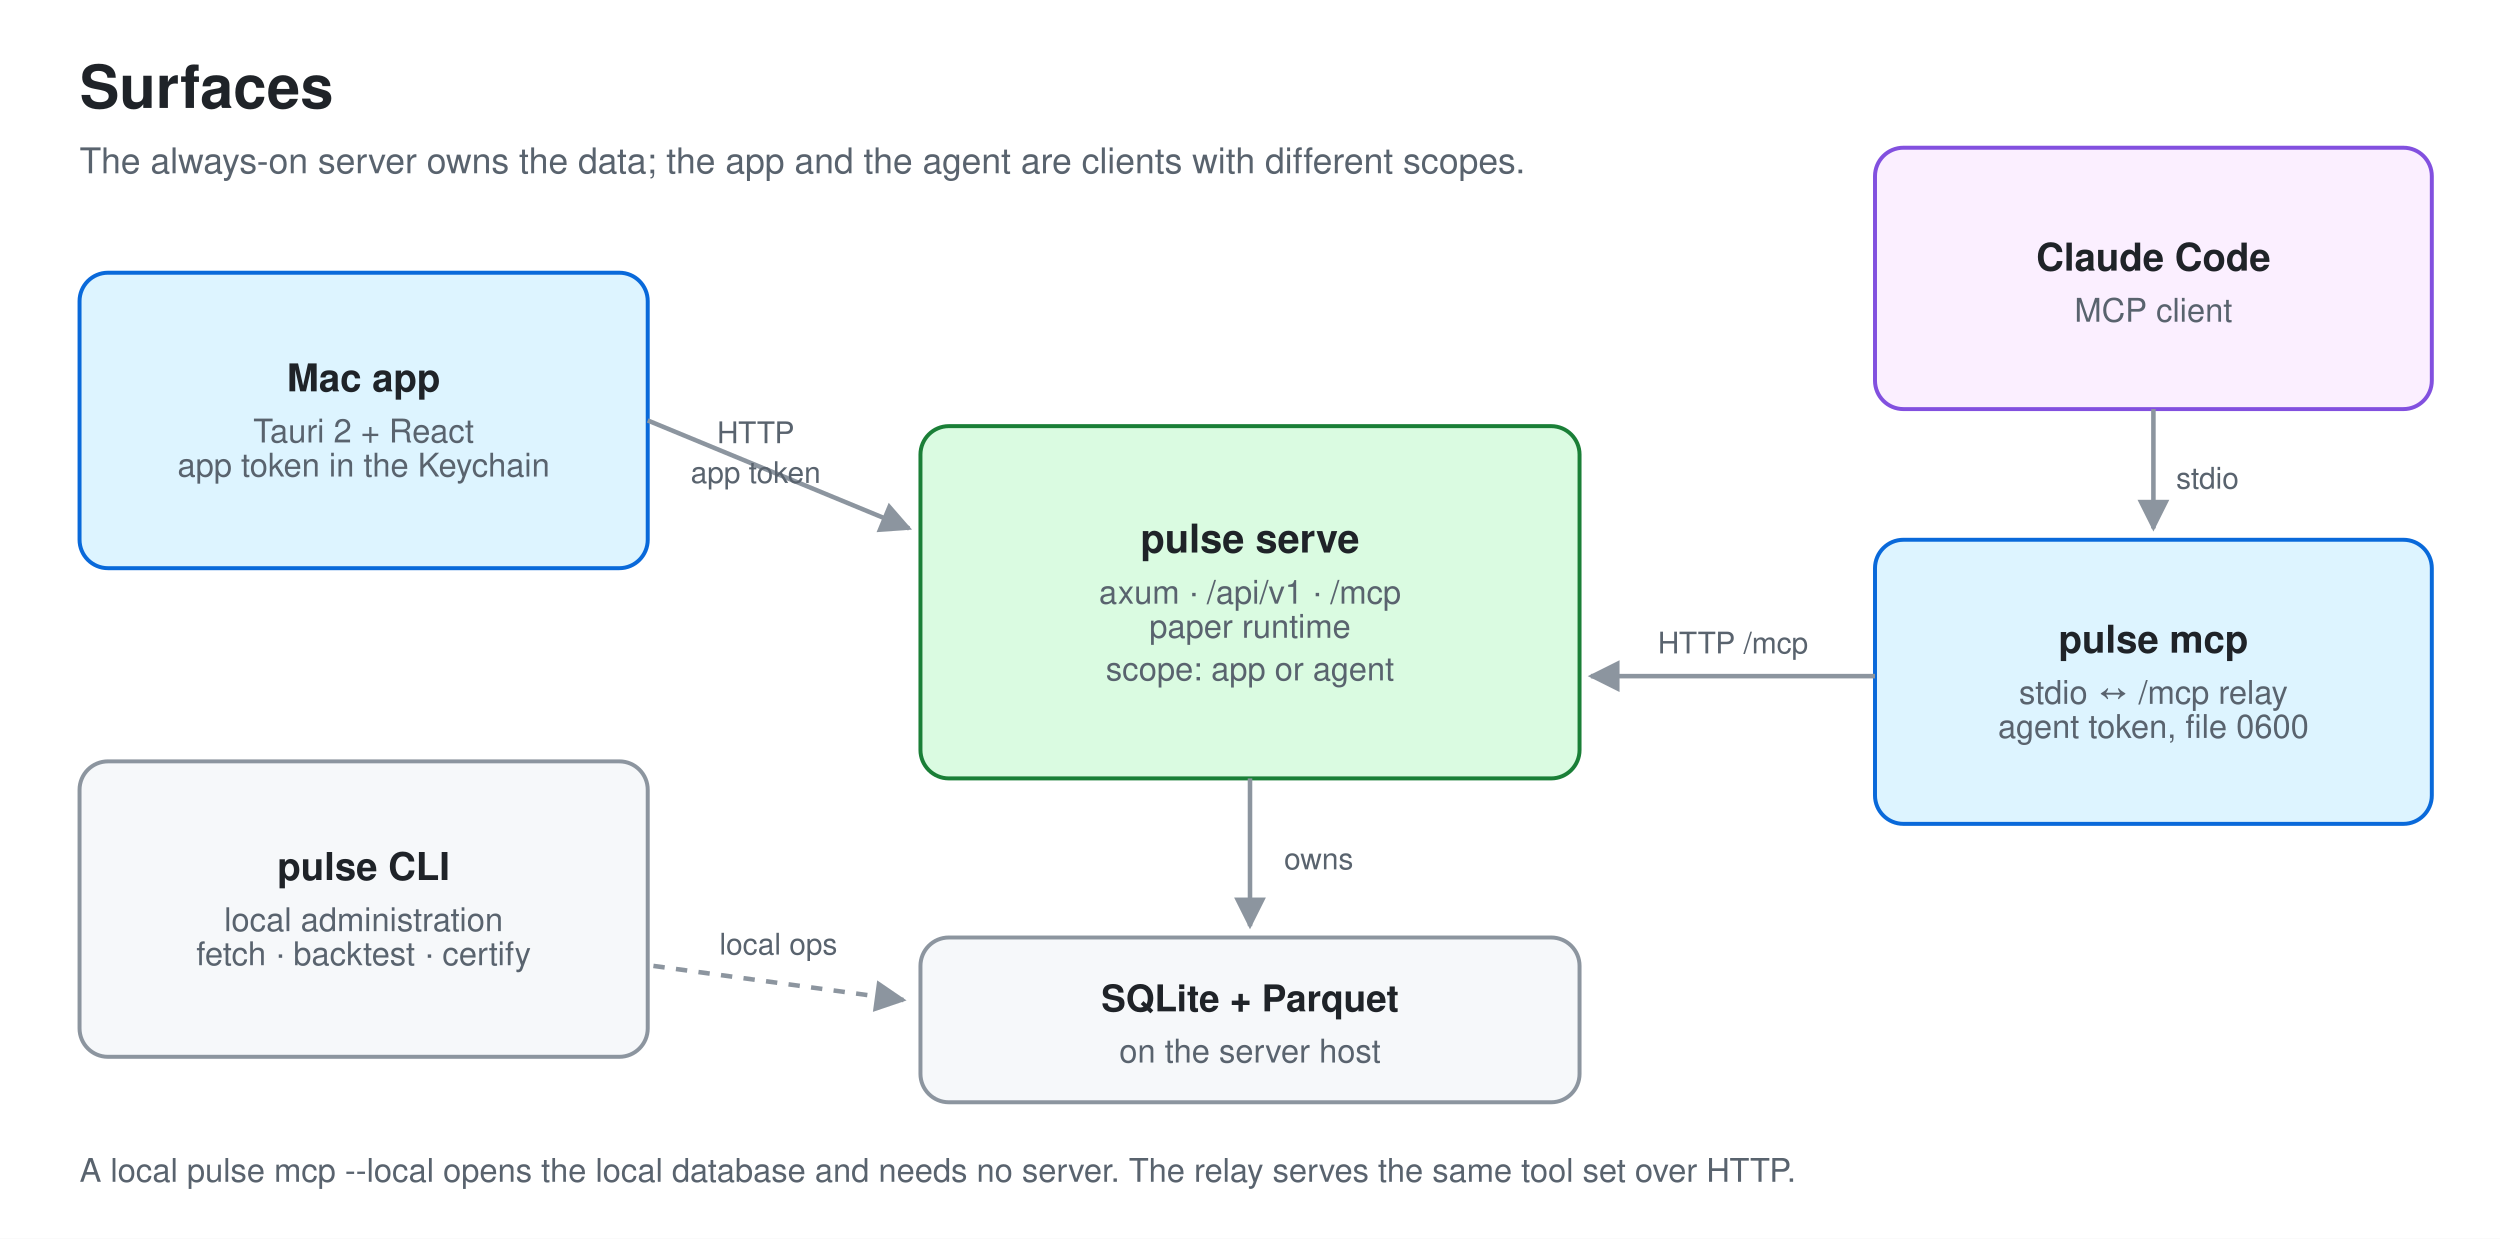
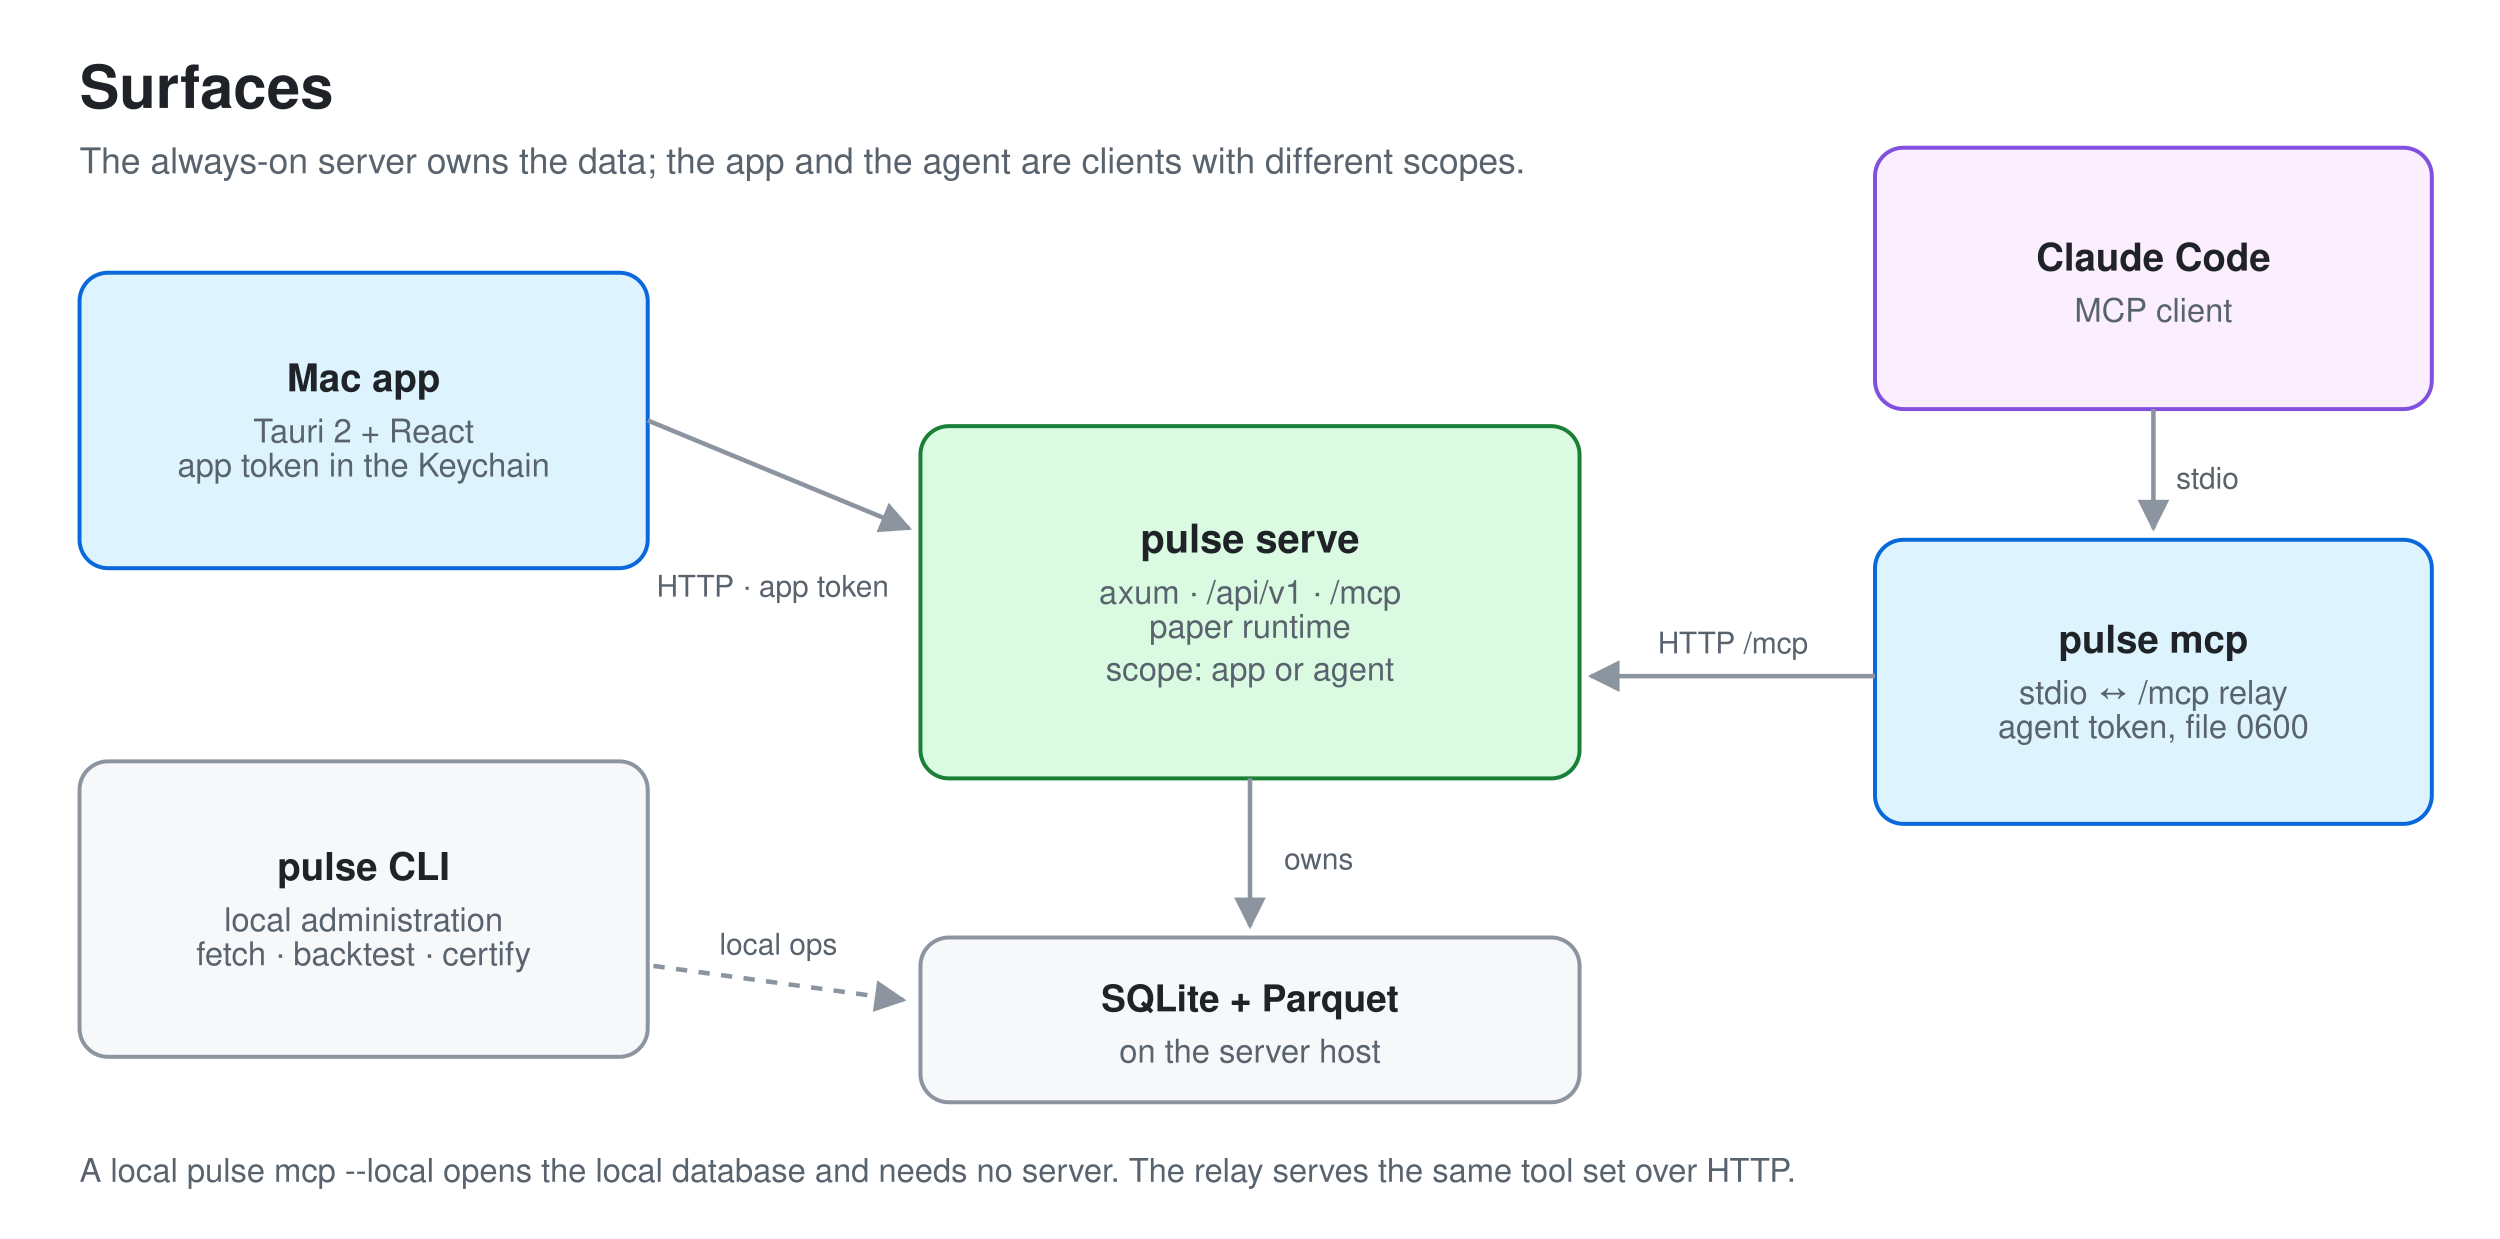
<svg xmlns="http://www.w3.org/2000/svg" viewBox="0 0 880 436" width="880" height="436" role="img" aria-label="The Mac app talks HTTP to pulse serve with an app token from the Keychain; Claude Code talks MCP to pulse mcp, which relays to the server's /mcp with an agent token; the server owns SQLite, Parquet and the paper runtime on one host.">
  <defs>
    <marker id="ar" viewBox="0 0 10 10" refX="9" refY="5" markerWidth="7" markerHeight="7" orient="auto-start-reverse">
      <path d="M0 0L10 5L0 10z" fill="#8c959f" />
    </marker>
    <marker id="arA" viewBox="0 0 10 10" refX="9" refY="5" markerWidth="7" markerHeight="7" orient="auto-start-reverse">
      <path d="M0 0L10 5L0 10z" fill="#0969da" />
    </marker>
    <marker id="arO" viewBox="0 0 10 10" refX="9" refY="5" markerWidth="7" markerHeight="7" orient="auto-start-reverse">
      <path d="M0 0L10 5L0 10z" fill="#1a7f37" />
    </marker>
  </defs>
  <rect width="880" height="436" fill="#ffffff" />
  <text x="28" y="38" font-family="-apple-system, 'Segoe UI', Helvetica, Arial, sans-serif" font-size="21" font-weight="700" fill="#1f2328" text-anchor="start" opacity="1.0">Surfaces</text>
  <text x="28" y="61" font-family="-apple-system, 'Segoe UI', Helvetica, Arial, sans-serif" font-size="12.5" font-weight="400" fill="#59636e" text-anchor="start" opacity="1.0">The always-on server owns the data; the app and the agent are clients with different scopes.</text>
  <rect x="28" y="96" width="200" height="104" rx="10" fill="#ddf4ff" stroke="#0969da" stroke-width="1.4" />
  <text x="128.0" y="137.75" font-family="-apple-system, 'Segoe UI', Helvetica, Arial, sans-serif" font-size="13.5" font-weight="600" fill="#1f2328" text-anchor="middle" opacity="1.0">Mac app</text>
  <text x="128.0" y="155.75" font-family="-apple-system, 'Segoe UI', Helvetica, Arial, sans-serif" font-size="11.5" font-weight="400" fill="#59636e" text-anchor="middle" opacity="1.0">Tauri 2 + React</text>
  <text x="128.0" y="167.75" font-family="-apple-system, 'Segoe UI', Helvetica, Arial, sans-serif" font-size="11.5" font-weight="400" fill="#59636e" text-anchor="middle" opacity="1.0">app token in the Keychain</text>
  <rect x="28" y="268" width="200" height="104" rx="10" fill="#f6f8fa" stroke="#8c959f" stroke-width="1.4" />
  <text x="128.0" y="309.75" font-family="-apple-system, 'Segoe UI', Helvetica, Arial, sans-serif" font-size="13.5" font-weight="600" fill="#1f2328" text-anchor="middle" opacity="1.0">pulse CLI</text>
  <text x="128.0" y="327.75" font-family="-apple-system, 'Segoe UI', Helvetica, Arial, sans-serif" font-size="11.5" font-weight="400" fill="#59636e" text-anchor="middle" opacity="1.0">local administration</text>
  <text x="128.0" y="339.75" font-family="-apple-system, 'Segoe UI', Helvetica, Arial, sans-serif" font-size="11.5" font-weight="400" fill="#59636e" text-anchor="middle" opacity="1.0">fetch · backtest · certify</text>
  <rect x="324" y="150" width="232" height="124" rx="10" fill="#dafbe1" stroke="#1a7f37" stroke-width="1.4" />
  <text x="440.0" y="194.5" font-family="-apple-system, 'Segoe UI', Helvetica, Arial, sans-serif" font-size="14" font-weight="600" fill="#1f2328" text-anchor="middle" opacity="1.0">pulse serve</text>
  <text x="440.0" y="212.5" font-family="-apple-system, 'Segoe UI', Helvetica, Arial, sans-serif" font-size="11.5" font-weight="400" fill="#59636e" text-anchor="middle" opacity="1.0">axum · /api/v1 · /mcp</text>
  <text x="440.0" y="224.5" font-family="-apple-system, 'Segoe UI', Helvetica, Arial, sans-serif" font-size="11.5" font-weight="400" fill="#59636e" text-anchor="middle" opacity="1.0">paper runtime</text>
  <text x="440.0" y="239.5" font-family="-apple-system, 'Segoe UI', Helvetica, Arial, sans-serif" font-size="11.5" font-weight="400" fill="#59636e" text-anchor="middle" opacity="1.0">scope: app or agent</text>
  <rect x="324" y="330" width="232" height="58" rx="10" fill="#f6f8fa" stroke="#8c959f" stroke-width="1.4" />
  <text x="440.0" y="356.0" font-family="-apple-system, 'Segoe UI', Helvetica, Arial, sans-serif" font-size="13" font-weight="600" fill="#1f2328" text-anchor="middle" opacity="1.0">SQLite + Parquet</text>
  <text x="440.0" y="374.0" font-family="-apple-system, 'Segoe UI', Helvetica, Arial, sans-serif" font-size="11.5" font-weight="400" fill="#59636e" text-anchor="middle" opacity="1.0">on the server host</text>
  <rect x="660" y="52" width="196" height="92" rx="10" fill="#fbefff" stroke="#8250df" stroke-width="1.4" />
  <text x="758.0" y="95.25" font-family="-apple-system, 'Segoe UI', Helvetica, Arial, sans-serif" font-size="13.5" font-weight="600" fill="#1f2328" text-anchor="middle" opacity="1.0">Claude Code</text>
  <text x="758.0" y="113.25" font-family="-apple-system, 'Segoe UI', Helvetica, Arial, sans-serif" font-size="11.5" font-weight="400" fill="#59636e" text-anchor="middle" opacity="1.0">MCP client</text>
  <rect x="660" y="190" width="196" height="100" rx="10" fill="#ddf4ff" stroke="#0969da" stroke-width="1.4" />
  <text x="758.0" y="229.75" font-family="-apple-system, 'Segoe UI', Helvetica, Arial, sans-serif" font-size="13.5" font-weight="600" fill="#1f2328" text-anchor="middle" opacity="1.0">pulse mcp</text>
  <text x="758.0" y="247.75" font-family="-apple-system, 'Segoe UI', Helvetica, Arial, sans-serif" font-size="11.5" font-weight="400" fill="#59636e" text-anchor="middle" opacity="1.0">stdio ↔ /mcp relay</text>
  <text x="758.0" y="259.75" font-family="-apple-system, 'Segoe UI', Helvetica, Arial, sans-serif" font-size="11.5" font-weight="400" fill="#59636e" text-anchor="middle" opacity="1.0">agent token, file 0600</text>
  <line x1="228" y1="148" x2="320" y2="186" stroke="#8c959f" stroke-width="1.6" marker-end="url(#ar)" />
-   <text x="266" y="156" font-family="-apple-system, 'Segoe UI', Helvetica, Arial, sans-serif" font-size="10.5" font-weight="500" fill="#59636e" text-anchor="middle" opacity="1.0">HTTP</text>
-   <text x="266" y="170" font-family="-apple-system, 'Segoe UI', Helvetica, Arial, sans-serif" font-size="10.5" font-weight="400" fill="#59636e" text-anchor="middle" opacity="1.0">app token</text>
+   <text x="272" y="210" font-family="-apple-system, 'Segoe UI', Helvetica, Arial, sans-serif" font-size="10.5" font-weight="500" fill="#59636e" text-anchor="middle" opacity="1.0">HTTP · app token</text>
  <line x1="230" y1="340" x2="318" y2="352" stroke="#8c959f" stroke-width="1.6" stroke-dasharray="4 4" marker-end="url(#ar)" />
  <text x="274" y="336" font-family="-apple-system, 'Segoe UI', Helvetica, Arial, sans-serif" font-size="10.5" font-weight="400" fill="#59636e" text-anchor="middle" opacity="1.0">local ops</text>
  <line x1="660" y1="238" x2="560" y2="238" stroke="#8c959f" stroke-width="1.6" marker-end="url(#ar)" />
  <text x="610" y="230" font-family="-apple-system, 'Segoe UI', Helvetica, Arial, sans-serif" font-size="10.5" font-weight="500" fill="#59636e" text-anchor="middle" opacity="1.0">HTTP /mcp</text>
  <line x1="758" y1="144" x2="758" y2="186" stroke="#8c959f" stroke-width="1.6" marker-end="url(#ar)" />
  <text x="766" y="172" font-family="-apple-system, 'Segoe UI', Helvetica, Arial, sans-serif" font-size="10.5" font-weight="400" fill="#59636e" text-anchor="start" opacity="1.0">stdio</text>
  <line x1="440" y1="274" x2="440" y2="326" stroke="#8c959f" stroke-width="1.6" marker-end="url(#ar)" />
  <text x="452" y="306" font-family="-apple-system, 'Segoe UI', Helvetica, Arial, sans-serif" font-size="10.5" font-weight="400" fill="#59636e" text-anchor="start" opacity="1.0">owns</text>
  <text x="28" y="416" font-family="-apple-system, 'Segoe UI', Helvetica, Arial, sans-serif" font-size="11.5" font-weight="400" fill="#59636e" text-anchor="start" opacity="1.0">A local pulse mcp --local opens the local database and needs no server. The relay serves the same tool set over HTTP.</text>
</svg>
